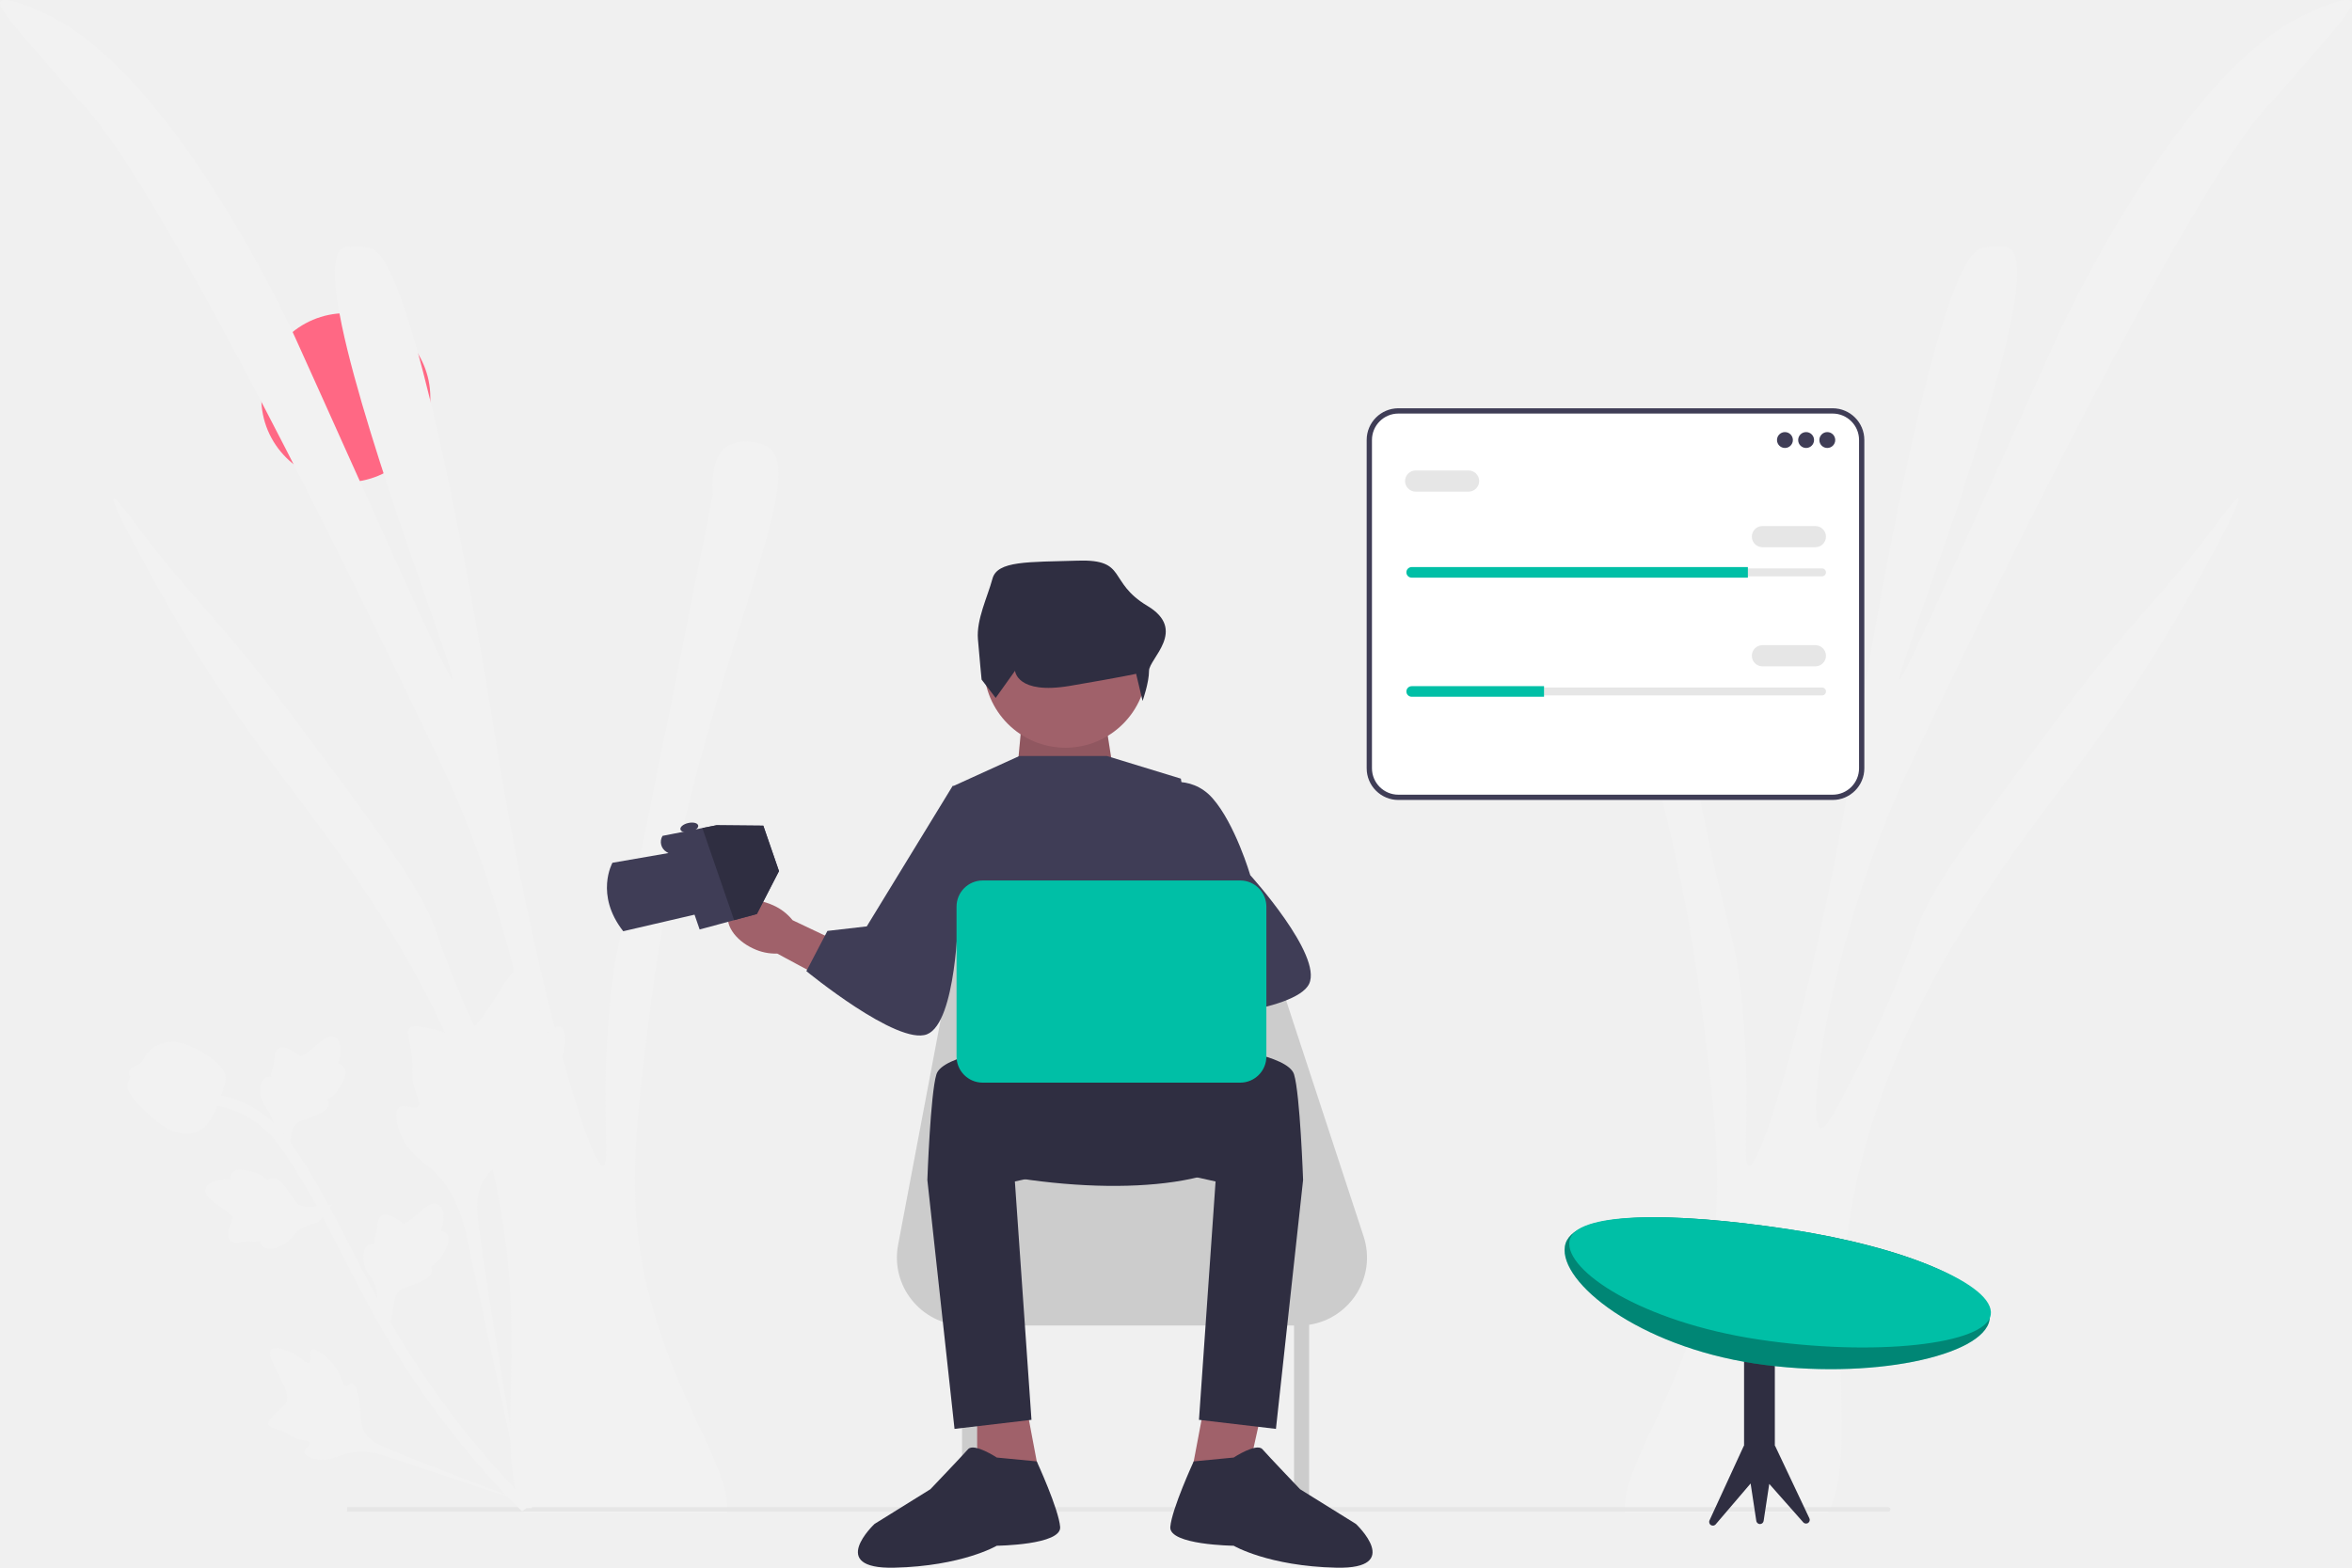
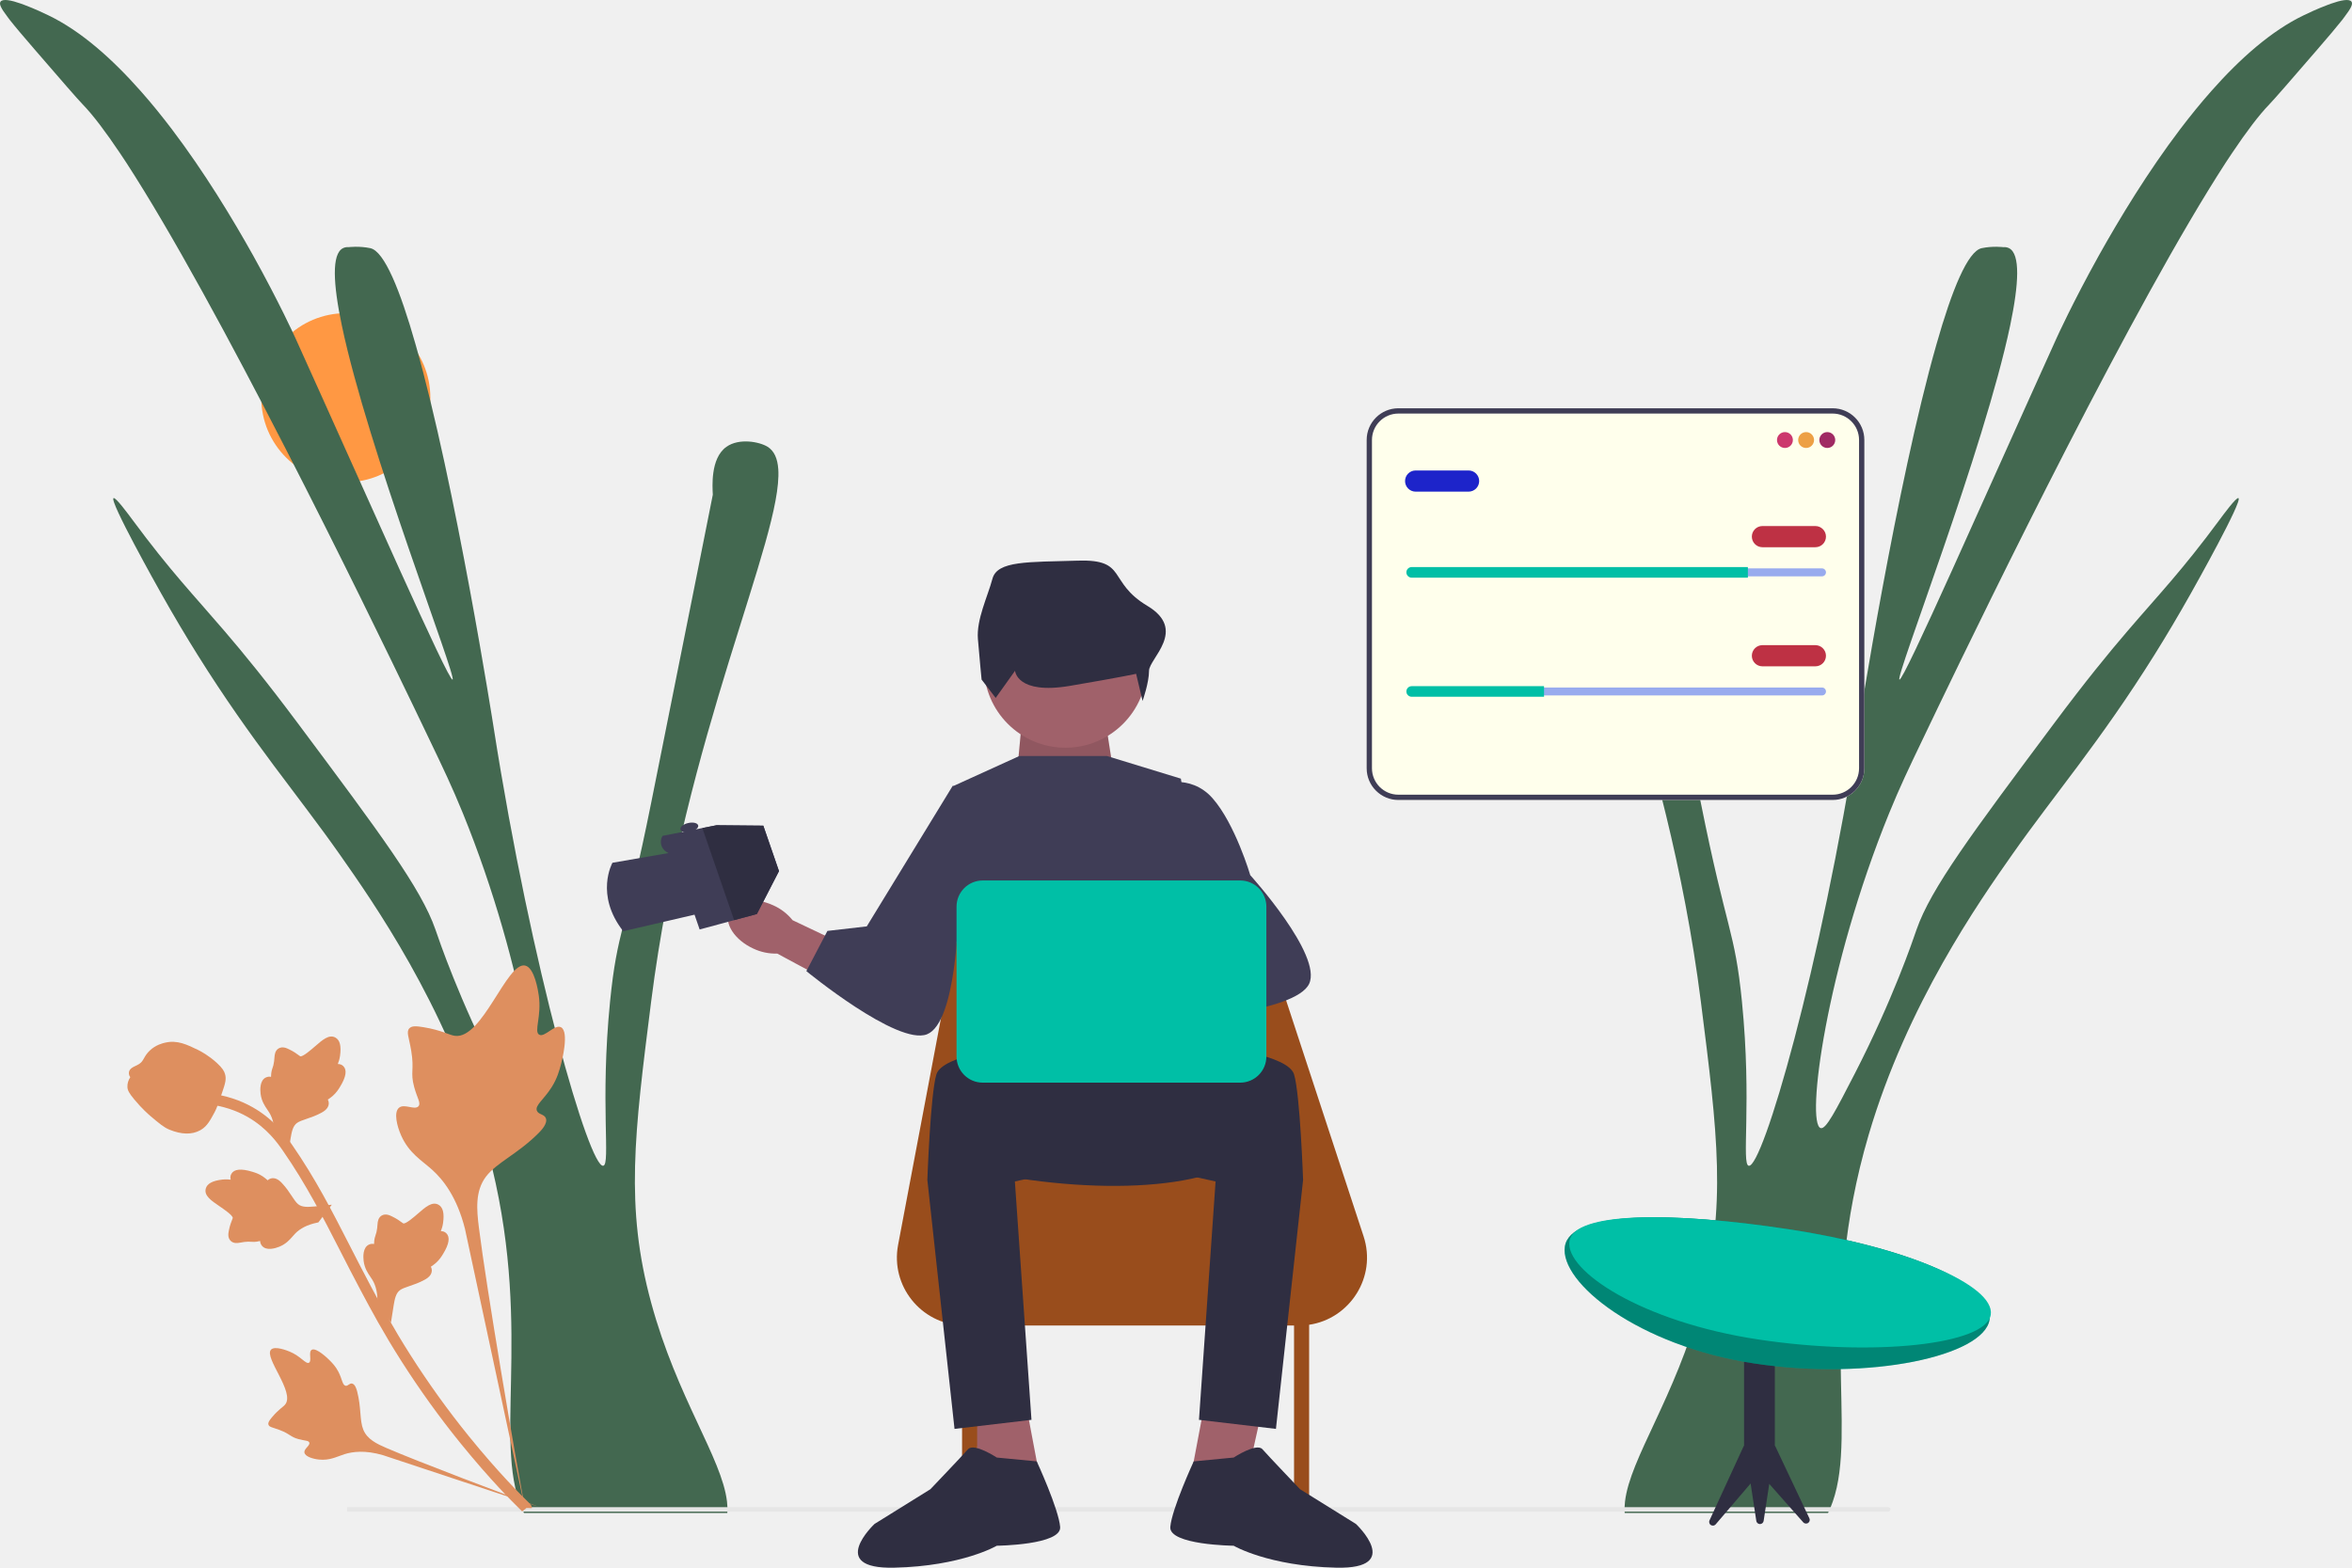
<svg xmlns="http://www.w3.org/2000/svg" width="888.461" height="592.32" viewBox="0 0 888.461 592.32">
  <polygon points="422.23 302.16 383.23 302.16 386.23 270.16 417.23 270.16 422.23 302.16" fill="#a0616a" />
  <polygon points="422.23 302.16 383.23 302.16 386.23 270.16 417.23 270.16 422.23 302.16" opacity=".1" />
  <g>
    <g>
-       <circle cx="130.628" cy="150.262" r="31.937" fill="#ff6884" />
-       <path d="M274.617,567.299c.181,1.526,.233,2.949,.129,4.346h-76.813c-.699-1.397-1.294-2.846-1.811-4.346-9.391-26.984,6.054-71.897-13.531-138.491-14.54-49.415-41.679-88.067-54.33-106.074-15.549-22.146-33.167-42.585-53.58-75.235-4.424-7.063-8.977-14.721-13.686-23.077-1.578-2.794-19.766-35.211-18.11-36.22,.776-.466,5.588,6.08,7.218,8.279,14.385,19.455,22.741,27.967,34.72,41.964,7.27,8.486,15.859,18.964,27.915,35.134,30.917,41.421,46.362,62.118,51.743,77.615,1.423,4.139,9.003,26.544,23.284,54.33,7.296,14.178,10.944,21.266,12.936,20.697,5.64-1.63-1.966-60.333-25.872-119.01-4.088-9.986-7.141-16.377-12.936-28.459-9.417-19.714-61.859-129.281-100.408-194.865-4.838-8.253-9.469-15.782-13.738-22.379-.828-1.242-1.63-2.458-2.406-3.622-5.381-8.02-10.142-14.359-14.1-18.447-2.096-2.173-7.425-8.331-18.11-20.697C8.889,13.826,5.784,10.178,3.689,7.514c-.31-.388-.595-.776-.828-1.112C.325,3.09-.399,1.485,.196,.632,1.05-.584,4.335,.114,7.932,1.382c.388,.129,.802,.285,1.19,.44,3.907,1.449,7.865,3.338,9.184,3.984,12.108,5.821,23.931,16.247,34.875,28.64,4.062,4.579,7.969,9.417,11.746,14.385,12.16,16.04,22.767,33.504,30.787,47.863,9.831,17.696,15.73,30.71,15.73,30.71,27.45,60.617,57.901,129.953,59.505,129.358,1.759-.647-32.003-86.955-41.834-133.834-3.286-15.704-3.881-26.984,.44-29.157,.155-.078,.31-.155,.492-.207,.673-.233,1.294-.207,1.63-.181,0,0,4.01-.517,8.227,.388,5.252,1.138,11.228,15.756,17.049,36.272,15.135,52.882,29.519,144.83,29.519,144.83,14.385,91.974,36.22,166.407,41.395,165.579,2.872-.466-1.242-23.569,2.587-62.092,2.691-27.01,5.743-26.182,15.523-75.028,15.523-77.486,23.284-116.216,23.284-116.422-.078-1.63-.285-4.916,.207-8.331,.517-3.7,1.837-7.58,4.967-9.779,4.76-3.363,12.418-1.914,15.523,0,2.484,1.552,3.751,4.398,4.036,8.486,1.707,25.716-35.237,100.279-48.018,201.075-6.364,50.217-9.857,77.615,0,113.835,9.754,35.91,26.751,58.78,28.64,75.105Z" fill="#f2f2f2" />
+       <circle cx="130.628" cy="150.262" r="31.937" fill="#FF9843" />
+       <path d="M274.617,567.299c.181,1.526,.233,2.949,.129,4.346h-76.813c-.699-1.397-1.294-2.846-1.811-4.346-9.391-26.984,6.054-71.897-13.531-138.491-14.54-49.415-41.679-88.067-54.33-106.074-15.549-22.146-33.167-42.585-53.58-75.235-4.424-7.063-8.977-14.721-13.686-23.077-1.578-2.794-19.766-35.211-18.11-36.22,.776-.466,5.588,6.08,7.218,8.279,14.385,19.455,22.741,27.967,34.72,41.964,7.27,8.486,15.859,18.964,27.915,35.134,30.917,41.421,46.362,62.118,51.743,77.615,1.423,4.139,9.003,26.544,23.284,54.33,7.296,14.178,10.944,21.266,12.936,20.697,5.64-1.63-1.966-60.333-25.872-119.01-4.088-9.986-7.141-16.377-12.936-28.459-9.417-19.714-61.859-129.281-100.408-194.865-4.838-8.253-9.469-15.782-13.738-22.379-.828-1.242-1.63-2.458-2.406-3.622-5.381-8.02-10.142-14.359-14.1-18.447-2.096-2.173-7.425-8.331-18.11-20.697C8.889,13.826,5.784,10.178,3.689,7.514c-.31-.388-.595-.776-.828-1.112C.325,3.09-.399,1.485,.196,.632,1.05-.584,4.335,.114,7.932,1.382c.388,.129,.802,.285,1.19,.44,3.907,1.449,7.865,3.338,9.184,3.984,12.108,5.821,23.931,16.247,34.875,28.64,4.062,4.579,7.969,9.417,11.746,14.385,12.16,16.04,22.767,33.504,30.787,47.863,9.831,17.696,15.73,30.71,15.73,30.71,27.45,60.617,57.901,129.953,59.505,129.358,1.759-.647-32.003-86.955-41.834-133.834-3.286-15.704-3.881-26.984,.44-29.157,.155-.078,.31-.155,.492-.207,.673-.233,1.294-.207,1.63-.181,0,0,4.01-.517,8.227,.388,5.252,1.138,11.228,15.756,17.049,36.272,15.135,52.882,29.519,144.83,29.519,144.83,14.385,91.974,36.22,166.407,41.395,165.579,2.872-.466-1.242-23.569,2.587-62.092,2.691-27.01,5.743-26.182,15.523-75.028,15.523-77.486,23.284-116.216,23.284-116.422-.078-1.63-.285-4.916,.207-8.331,.517-3.7,1.837-7.58,4.967-9.779,4.76-3.363,12.418-1.914,15.523,0,2.484,1.552,3.751,4.398,4.036,8.486,1.707,25.716-35.237,100.279-48.018,201.075-6.364,50.217-9.857,77.615,0,113.835,9.754,35.91,26.751,58.78,28.64,75.105Z" fill="#436850" />
    </g>
-     <path d="M613.844,567.299c-.181,1.526-.233,2.949-.129,4.346h76.813c.699-1.397,1.294-2.846,1.811-4.346,9.391-26.984-6.054-71.897,13.531-138.491,14.54-49.415,41.679-88.067,54.33-106.074,15.549-22.146,33.167-42.585,53.58-75.235,4.424-7.063,8.977-14.721,13.686-23.077,1.578-2.794,19.766-35.211,18.11-36.22-.776-.466-5.588,6.08-7.218,8.279-14.385,19.455-22.741,27.967-34.72,41.964-7.27,8.486-15.859,18.964-27.915,35.134-30.917,41.421-46.362,62.118-51.743,77.615-1.423,4.139-9.003,26.544-23.284,54.33-7.296,14.178-10.944,21.266-12.936,20.697-5.64-1.63,1.966-60.333,25.872-119.01,4.088-9.986,7.141-16.377,12.936-28.459,9.417-19.714,61.859-129.281,100.408-194.865,4.838-8.253,9.469-15.782,13.738-22.379,.828-1.242,1.63-2.458,2.406-3.622,5.381-8.02,10.142-14.359,14.1-18.447,2.096-2.173,7.425-8.331,18.11-20.697,4.243-4.916,7.348-8.564,9.443-11.228,.31-.388,.595-.776,.828-1.112,2.536-3.311,3.26-4.916,2.665-5.769-.854-1.216-4.139-.517-7.736,.75-.388,.129-.802,.285-1.19,.44-3.907,1.449-7.865,3.338-9.184,3.984-12.108,5.821-23.931,16.247-34.875,28.64-4.062,4.579-7.969,9.417-11.746,14.385-12.16,16.04-22.767,33.504-30.787,47.863-9.831,17.696-15.73,30.71-15.73,30.71-27.45,60.617-57.901,129.953-59.505,129.358-1.759-.647,32.003-86.955,41.834-133.834,3.286-15.704,3.881-26.984-.44-29.157-.155-.078-.31-.155-.492-.207-.673-.233-1.294-.207-1.63-.181,0,0-4.01-.517-8.227,.388-5.252,1.138-11.228,15.756-17.049,36.272-15.135,52.882-29.519,144.83-29.519,144.83-14.385,91.974-36.22,166.407-41.395,165.579-2.872-.466,1.242-23.569-2.587-62.092-2.691-27.01-5.743-26.182-15.523-75.028-15.523-77.486-23.284-116.216-23.284-116.422,.078-1.63,.285-4.916-.207-8.331-.517-3.7-1.837-7.58-4.967-9.779-4.76-3.363-12.418-1.914-15.523,0-2.484,1.552-3.751,4.398-4.036,8.486-1.707,25.716,35.237,100.279,48.018,201.075,6.364,50.217,9.857,77.615,0,113.835-9.754,35.91-26.751,58.78-28.64,75.105Z" fill="#f2f2f2" />
+     <path d="M613.844,567.299c-.181,1.526-.233,2.949-.129,4.346h76.813c.699-1.397,1.294-2.846,1.811-4.346,9.391-26.984-6.054-71.897,13.531-138.491,14.54-49.415,41.679-88.067,54.33-106.074,15.549-22.146,33.167-42.585,53.58-75.235,4.424-7.063,8.977-14.721,13.686-23.077,1.578-2.794,19.766-35.211,18.11-36.22-.776-.466-5.588,6.08-7.218,8.279-14.385,19.455-22.741,27.967-34.72,41.964-7.27,8.486-15.859,18.964-27.915,35.134-30.917,41.421-46.362,62.118-51.743,77.615-1.423,4.139-9.003,26.544-23.284,54.33-7.296,14.178-10.944,21.266-12.936,20.697-5.64-1.63,1.966-60.333,25.872-119.01,4.088-9.986,7.141-16.377,12.936-28.459,9.417-19.714,61.859-129.281,100.408-194.865,4.838-8.253,9.469-15.782,13.738-22.379,.828-1.242,1.63-2.458,2.406-3.622,5.381-8.02,10.142-14.359,14.1-18.447,2.096-2.173,7.425-8.331,18.11-20.697,4.243-4.916,7.348-8.564,9.443-11.228,.31-.388,.595-.776,.828-1.112,2.536-3.311,3.26-4.916,2.665-5.769-.854-1.216-4.139-.517-7.736,.75-.388,.129-.802,.285-1.19,.44-3.907,1.449-7.865,3.338-9.184,3.984-12.108,5.821-23.931,16.247-34.875,28.64-4.062,4.579-7.969,9.417-11.746,14.385-12.16,16.04-22.767,33.504-30.787,47.863-9.831,17.696-15.73,30.71-15.73,30.71-27.45,60.617-57.901,129.953-59.505,129.358-1.759-.647,32.003-86.955,41.834-133.834,3.286-15.704,3.881-26.984-.44-29.157-.155-.078-.31-.155-.492-.207-.673-.233-1.294-.207-1.63-.181,0,0-4.01-.517-8.227,.388-5.252,1.138-11.228,15.756-17.049,36.272-15.135,52.882-29.519,144.83-29.519,144.83-14.385,91.974-36.22,166.407-41.395,165.579-2.872-.466,1.242-23.569-2.587-62.092-2.691-27.01-5.743-26.182-15.523-75.028-15.523-77.486-23.284-116.216-23.284-116.422,.078-1.63,.285-4.916-.207-8.331-.517-3.7-1.837-7.58-4.967-9.779-4.76-3.363-12.418-1.914-15.523,0-2.484,1.552-3.751,4.398-4.036,8.486-1.707,25.716,35.237,100.279,48.018,201.075,6.364,50.217,9.857,77.615,0,113.835-9.754,35.91-26.751,58.78-28.64,75.105Z" fill="#436850" />
    <path d="M714.128,570.285h0c0,.464-.376,.84-.84,.84H131.088v-1.68H713.288c.464,0,.84,.376,.84,.84Z" fill="#e6e6e6" />
    <polygon points="366.268 534.679 372.823 564.09 393.344 561.24 387.644 531.03 366.268 534.679" fill="#a0616a" />
    <polygon points="476.281 534.679 469.725 564.09 449.205 561.24 454.905 531.03 476.281 534.679" fill="#a0616a" />
-     <path d="M515.091,467.111l-36.933-112.5c-8.262-25.167-31.755-42.181-58.244-42.181h-0c-29.464,0-54.76,20.961-60.235,49.911l-20.425,108.009c-2.925,15.466,8.604,29.798,24.164,30.438v73.847h5.7v-73.817h119.703v73.817h5.7v-74.109c15.4-2.282,25.615-18.047,20.57-33.416Z" fill="#ccc" />
+     <path d="M515.091,467.111l-36.933-112.5c-8.262-25.167-31.755-42.181-58.244-42.181h-0c-29.464,0-54.76,20.961-60.235,49.911l-20.425,108.009c-2.925,15.466,8.604,29.798,24.164,30.438v73.847h5.7v-73.817h119.703v73.817h5.7v-74.109c15.4-2.282,25.615-18.047,20.57-33.416Z" fill="#994D1C" />
    <path d="M438.66,390.521l-69.542,2.28s-26.221,46.741,19.95,53.011c46.171,6.27,86.642-.57,88.352-20.52s-12.54-35.341-38.761-34.771Z" fill="#2f2e41" />
    <path d="M382.228,395.652s-26.221,2.85-28.501,10.26c-2.28,7.41-3.42,39.901-3.42,39.901l10.26,94.052,29.071-3.42-6.27-90.062,33.631-7.41-34.771-43.321Z" fill="#2f2e41" />
    <path d="M376.528,550.695s-8.626-5.7-10.868-3.135-14.212,15.105-14.212,15.105l-21.09,13.11s-18.24,17.1,7.41,16.53c25.651-.57,38.761-8.292,38.761-8.292,0,0,24.511-.258,23.941-7.098-.57-6.84-8.841-24.768-8.841-24.768l-15.1-1.453Z" fill="#2f2e41" />
    <path d="M460.32,395.652s26.221,2.85,28.501,10.26,3.42,39.901,3.42,39.901l-10.26,94.052-29.071-3.42,6.27-90.062-33.631-7.41,34.771-43.321Z" fill="#2f2e41" />
    <path d="M466.02,550.695s8.626-5.7,10.868-3.135,14.212,15.105,14.212,15.105l21.09,13.11s18.24,17.1-7.41,16.53-38.761-8.292-38.761-8.292c0,0-24.511-.258-23.941-7.098,.57-6.84,8.841-24.768,8.841-24.768l15.1-1.453Z" fill="#2f2e41" />
    <path d="M418.139,285.639h-33.09l-25.051,11.4,5.7,75.242s-7.105,22.875,1.578,24.263c8.683,1.388,56.564,9.938,69.674,2.528,13.11-7.41,24.511-5.13,24.511-5.13l-15.39-99.752-27.931-8.55Z" fill="#3f3d56" />
    <circle cx="402.464" cy="251.723" r="30.781" fill="#a0616a" />
    <path d="M370.797,256.761l5.317,6.932,7.317-10.26s.61,9.12,20.732,5.7,25.001-4.56,25.001-4.56l2.439,10.26s2.439-6.84,2.439-11.4,14.634-15.39-.61-24.511-7.317-17.67-26.22-17.1c-18.903,.57-30.488,0-32.318,6.84-1.829,6.84-6.098,15.39-5.488,22.801s1.39,15.298,1.39,15.298Z" fill="#2f2e41" />
    <path id="uuid-7ddbc389-7cdc-46c2-935f-0ff8b929a928-386" d="M429.029,391.708c-7.41,2.462-14.687,.633-16.253-4.083-1.566-4.716,3.172-10.534,10.586-12.995,2.948-1.024,6.098-1.327,9.187-.884l31.53-10.033,4.393,14.896-31.549,8.309c-2.211,2.204-4.917,3.846-7.893,4.789Z" fill="#a0616a" />
    <g>
      <path id="uuid-04944d89-6e1c-4a13-b790-56aa68a198ee-387" d="M284.561,358.393c-7.095-3.26-11.164-9.564-9.089-14.079,2.076-4.515,9.509-5.531,16.607-2.269,2.853,1.264,5.362,3.194,7.316,5.626l29.888,14.194-6.96,13.884-28.726-15.467c-3.12,.101-6.219-.547-9.037-1.889Z" fill="#a0616a" />
      <path d="M359.895,296.879s11.86,4.84,11.492,17.758-9.434,30.971-9.434,30.971c0,0-.633,40.754-11.775,45.165s-45.576-23.86-45.576-23.86l7.953-15.192,14.864-1.715,32.476-53.127Z" fill="#3f3d56" />
    </g>
    <path d="M437.52,296.469s11.97-4.56,20.52,5.13,14.25,29.071,14.25,29.071c0,0,27.361,30.211,22.23,41.041-5.13,10.83-49.591,13.68-49.591,13.68l-4.56-16.53,9.69-11.4-12.54-60.991Z" fill="#3f3d56" />
    <path d="M468.497,409.047h-97.296c-5.443,0-9.87-4.428-9.87-9.87v-56.641c0-5.442,4.428-9.87,9.87-9.87h97.296c5.443,0,9.87,4.428,9.87,9.87v56.641c0,5.442-4.428,9.87-9.87,9.87Z" fill="#00bfa6" />
    <g>
-       <path d="M211.919,388.118c-2.41-1.265-6.209,4.021-8.264,2.792-2.048-1.225,1.011-6.899-.141-14.846-.208-1.433-1.517-10.463-5.156-11.256-6.898-1.502-16.1,27.913-26.502,26.554-2.283-.298-4.866-2.11-11.939-3.278-2.814-.465-4.365-.501-5.272,.427-1.287,1.317-.153,3.427,.683,8.434,1.254,7.51-.416,8.039,1.11,13.706,1.133,4.207,2.649,6.125,1.652,7.295-1.41,1.655-5.356-1.116-7.38,.598-2.066,1.749-.737,6.988,.854,10.543,2.985,6.672,7.759,9.346,11.653,12.852,4.231,3.81,9.401,10.385,12.421,22.341l22.97,107.095c-4.228-22.275-14.755-83.991-17.699-107.522-.85-6.793-1.494-13.817,2.68-19.319,4.019-5.297,12.021-8.545,19.891-16.468,.919-.925,3.445-3.533,2.736-5.528-.586-1.649-2.849-1.376-3.419-2.907-.765-2.054,2.686-4.211,5.643-8.947,2.085-3.339,2.864-6.262,3.534-8.776,.202-.758,3.153-12.108-.056-13.791l-0,0Z" fill="#f2f2f2" />
-       <path d="M117.726,510.004c-1.316,.818,.182,4.207-1.014,4.861-1.192,.652-3.095-2.487-7.327-4.214-.763-.311-5.573-2.275-7.012-.717-2.728,2.952,9.054,15.956,5.386,20.669-.805,1.034-2.44,1.779-5.054,4.914-1.04,1.247-1.505,1.998-1.311,2.71,.275,1.012,1.638,1.064,4.337,2.098,4.047,1.552,3.825,2.524,7.047,3.41,2.392,.658,3.77,.467,4.057,1.294,.406,1.17-2.093,2.307-1.836,3.795,.262,1.518,3.217,2.378,5.421,2.623,4.136,.46,6.826-1.112,9.67-2.011,3.091-.977,7.809-1.618,14.549,.35l59.191,19.626c-12.153-4.352-45.481-16.992-57.879-22.337-3.579-1.543-7.213-3.253-8.708-6.89-1.44-3.501-.726-8.365-2.343-14.514-.189-.718-.74-2.71-1.924-2.938-.978-.188-1.497,1.001-2.413,.839-1.229-.217-1.292-2.534-2.763-5.351-1.037-1.987-2.247-3.213-3.288-4.267-.314-.318-5.033-5.041-6.785-3.952l0,0Z" fill="#f2f2f2" />
-       <path d="M147.687,499.69l-5.168-6.606,.032-.762c.147-3.523-.493-6.48-1.904-8.792-.224-.368-.467-.724-.715-1.087-.981-1.438-2.2-3.225-2.563-5.961-.199-1.527-.394-5.227,2.088-6.284,.664-.291,1.3-.295,1.854-.183,.001-.114,.003-.229,.005-.353,.042-1.515,.317-2.323,.583-3.101,.203-.598,.414-1.215,.57-2.465,.069-.548,.1-1.012,.127-1.402,.083-1.181,.249-2.63,1.612-3.447,1.488-.823,2.982-.094,3.972,.389,1.766,.859,2.799,1.627,3.484,2.136,.25,.186,.532,.395,.641,.446,.888,.398,4.281-2.577,5.564-3.689,2.876-2.51,5.364-4.682,7.753-3.365,1.71,.941,2.28,3.228,1.734,6.982-.171,1.169-.497,2.178-.823,3.013,.691-.01,1.428,.174,2.059,.787h0c1.492,1.454,1.075,4.088-1.231,7.836-.571,.933-1.343,2.185-2.744,3.422-.66,.582-1.306,1.022-1.864,1.39,.191,.336,.333,.74,.359,1.23,.078,1.441-.829,2.709-2.748,3.722-2.094,1.144-4.003,1.786-5.685,2.355-1.468,.498-2.731,.931-3.565,1.526-1.533,1.125-1.981,3.183-2.408,5.758l-1.019,6.504-0,0Z" fill="#f2f2f2" />
-       <path d="M125.337,455.171l-5.079,6.674-.745,.163c-3.445,.751-6.143,2.121-8.022,4.072-.299,.31-.581,.636-.87,.967-1.142,1.313-2.561,2.946-5.116,3.991-1.427,.58-4.956,1.707-6.608-.426-.45-.569-.615-1.183-.647-1.747-.11,.028-.222,.055-.342,.085-1.476,.343-2.328,.282-3.147,.223-.63-.045-1.28-.092-2.529,.073-.548,.073-1.004,.16-1.388,.233-1.163,.219-2.607,.427-3.744-.685-1.173-1.231-.847-2.861-.632-3.941,.383-1.926,.864-3.12,1.182-3.912,.117-.289,.247-.615,.269-.734,.16-.96-3.579-3.487-4.98-4.447-3.157-2.145-5.889-4.001-5.221-6.646,.477-1.893,2.544-3.024,6.314-3.448,1.174-.131,2.233-.072,3.123,.032-.185-.666-.194-1.426,.239-2.192h0c1.028-1.812,3.682-2.077,7.892-.797,1.048,.316,2.454,.745,4.006,1.786,.73,.491,1.32,1.004,1.817,1.451,.277-.27,.631-.51,1.099-.659,1.375-.441,2.831,.115,4.297,1.714,1.638,1.735,2.743,3.419,3.72,4.902,.854,1.294,1.593,2.405,2.38,3.061,1.477,1.198,3.581,1.109,6.18,.869l6.55-.664-0,0Z" fill="#f2f2f2" />
-       <path d="M108.766,436.54l-5.168-6.606,.032-.762c.147-3.523-.493-6.48-1.904-8.792-.224-.368-.467-.724-.715-1.087-.981-1.438-2.2-3.225-2.563-5.961-.199-1.527-.394-5.227,2.088-6.284,.664-.291,1.3-.295,1.854-.183,.001-.114,.003-.229,.005-.353,.042-1.515,.317-2.323,.583-3.101,.203-.598,.414-1.215,.57-2.465,.069-.548,.1-1.012,.127-1.402,.083-1.181,.249-2.63,1.612-3.447,1.488-.823,2.982-.094,3.972,.389,1.766,.859,2.799,1.627,3.484,2.136,.25,.186,.532,.395,.641,.446,.888,.398,4.281-2.577,5.564-3.689,2.876-2.51,5.364-4.682,7.753-3.365,1.71,.941,2.28,3.228,1.734,6.982-.171,1.169-.497,2.178-.823,3.013,.691-.01,1.428,.174,2.059,.787h0c1.492,1.454,1.075,4.088-1.231,7.836-.571,.933-1.343,2.185-2.744,3.422-.66,.582-1.306,1.022-1.864,1.39,.191,.336,.333,.74,.359,1.23,.078,1.441-.829,2.709-2.748,3.722-2.094,1.144-4.003,1.786-5.685,2.355-1.468,.498-2.731,.931-3.565,1.526-1.533,1.125-1.981,3.183-2.408,5.758l-1.019,6.504-0,0Z" fill="#f2f2f2" />
-       <path d="M200.912,569.795l-2.061-.015-1.418-1.495,1.418,1.495-1.611,1.267c-.127-.144-.449-.456-.948-.948-2.731-2.694-11.048-10.891-22.392-24.88-7.919-9.765-15.424-20.197-22.31-31.01-6.897-10.83-11.479-19.423-15.163-26.329-2.778-5.209-5.341-10.219-7.835-15.102-6.667-13.042-12.967-25.361-21.675-37.93-1.943-2.807-5.989-8.648-13.479-12.9-4.345-2.466-9.204-4.038-14.442-4.667l.492-4.095c5.785,.699,11.164,2.442,15.988,5.18,8.305,4.715,12.714,11.079,14.833,14.137,8.862,12.791,15.221,25.229,21.952,38.398,2.487,4.864,5.038,9.853,7.804,15.041,3.649,6.842,8.192,15.36,15.001,26.05,6.803,10.685,14.217,20.988,22.035,30.631,11.202,13.812,19.396,21.886,22.087,24.538,1.436,1.417,1.737,1.714,1.727,2.633l-0-0Z" fill="#f2f2f2" />
-       <path d="M75.995,426.822c-.144,.089-.292,.175-.445,.256-3.087,1.68-6.956,1.597-11.499-.245-2.134-.869-3.839-2.309-7.24-5.182-.525-.442-3.152-2.709-6.081-6.251-1.915-2.313-2.523-3.399-2.598-4.644-.085-1.385,.368-2.666,1.08-3.781-.251-.308-.429-.677-.501-1.119-.304-1.831,1.404-2.619,2.321-3.057,.469-.213,1.056-.476,1.623-.868,.894-.613,1.22-1.192,1.717-2.065,.475-.836,1.065-1.876,2.223-2.963,2.275-2.154,4.919-2.762,5.79-2.963,4.574-1.074,8.262,.723,12.533,2.804,.854,.419,3.873,2,6.959,4.817,2.226,2.032,2.803,3.189,3.093,4.136,.601,1.941,.173,3.529-1.111,7.242-1.337,3.883-2.01,5.829-2.758,7.222-1.747,3.237-2.844,5.27-5.105,6.663l0,0Z" fill="#f2f2f2" />
+       <path d="M211.919,388.118c-2.41-1.265-6.209,4.021-8.264,2.792-2.048-1.225,1.011-6.899-.141-14.846-.208-1.433-1.517-10.463-5.156-11.256-6.898-1.502-16.1,27.913-26.502,26.554-2.283-.298-4.866-2.11-11.939-3.278-2.814-.465-4.365-.501-5.272,.427-1.287,1.317-.153,3.427,.683,8.434,1.254,7.51-.416,8.039,1.11,13.706,1.133,4.207,2.649,6.125,1.652,7.295-1.41,1.655-5.356-1.116-7.38,.598-2.066,1.749-.737,6.988,.854,10.543,2.985,6.672,7.759,9.346,11.653,12.852,4.231,3.81,9.401,10.385,12.421,22.341l22.97,107.095c-4.228-22.275-14.755-83.991-17.699-107.522-.85-6.793-1.494-13.817,2.68-19.319,4.019-5.297,12.021-8.545,19.891-16.468,.919-.925,3.445-3.533,2.736-5.528-.586-1.649-2.849-1.376-3.419-2.907-.765-2.054,2.686-4.211,5.643-8.947,2.085-3.339,2.864-6.262,3.534-8.776,.202-.758,3.153-12.108-.056-13.791l-0,0Z" fill="#DE8F5F" />
+       <path d="M117.726,510.004c-1.316,.818,.182,4.207-1.014,4.861-1.192,.652-3.095-2.487-7.327-4.214-.763-.311-5.573-2.275-7.012-.717-2.728,2.952,9.054,15.956,5.386,20.669-.805,1.034-2.44,1.779-5.054,4.914-1.04,1.247-1.505,1.998-1.311,2.71,.275,1.012,1.638,1.064,4.337,2.098,4.047,1.552,3.825,2.524,7.047,3.41,2.392,.658,3.77,.467,4.057,1.294,.406,1.17-2.093,2.307-1.836,3.795,.262,1.518,3.217,2.378,5.421,2.623,4.136,.46,6.826-1.112,9.67-2.011,3.091-.977,7.809-1.618,14.549,.35l59.191,19.626c-12.153-4.352-45.481-16.992-57.879-22.337-3.579-1.543-7.213-3.253-8.708-6.89-1.44-3.501-.726-8.365-2.343-14.514-.189-.718-.74-2.71-1.924-2.938-.978-.188-1.497,1.001-2.413,.839-1.229-.217-1.292-2.534-2.763-5.351-1.037-1.987-2.247-3.213-3.288-4.267-.314-.318-5.033-5.041-6.785-3.952l0,0Z" fill="#DE8F5F" />
+       <path d="M147.687,499.69l-5.168-6.606,.032-.762c.147-3.523-.493-6.48-1.904-8.792-.224-.368-.467-.724-.715-1.087-.981-1.438-2.2-3.225-2.563-5.961-.199-1.527-.394-5.227,2.088-6.284,.664-.291,1.3-.295,1.854-.183,.001-.114,.003-.229,.005-.353,.042-1.515,.317-2.323,.583-3.101,.203-.598,.414-1.215,.57-2.465,.069-.548,.1-1.012,.127-1.402,.083-1.181,.249-2.63,1.612-3.447,1.488-.823,2.982-.094,3.972,.389,1.766,.859,2.799,1.627,3.484,2.136,.25,.186,.532,.395,.641,.446,.888,.398,4.281-2.577,5.564-3.689,2.876-2.51,5.364-4.682,7.753-3.365,1.71,.941,2.28,3.228,1.734,6.982-.171,1.169-.497,2.178-.823,3.013,.691-.01,1.428,.174,2.059,.787h0c1.492,1.454,1.075,4.088-1.231,7.836-.571,.933-1.343,2.185-2.744,3.422-.66,.582-1.306,1.022-1.864,1.39,.191,.336,.333,.74,.359,1.23,.078,1.441-.829,2.709-2.748,3.722-2.094,1.144-4.003,1.786-5.685,2.355-1.468,.498-2.731,.931-3.565,1.526-1.533,1.125-1.981,3.183-2.408,5.758l-1.019,6.504-0,0Z" fill="#DE8F5F" />
+       <path d="M125.337,455.171l-5.079,6.674-.745,.163c-3.445,.751-6.143,2.121-8.022,4.072-.299,.31-.581,.636-.87,.967-1.142,1.313-2.561,2.946-5.116,3.991-1.427,.58-4.956,1.707-6.608-.426-.45-.569-.615-1.183-.647-1.747-.11,.028-.222,.055-.342,.085-1.476,.343-2.328,.282-3.147,.223-.63-.045-1.28-.092-2.529,.073-.548,.073-1.004,.16-1.388,.233-1.163,.219-2.607,.427-3.744-.685-1.173-1.231-.847-2.861-.632-3.941,.383-1.926,.864-3.12,1.182-3.912,.117-.289,.247-.615,.269-.734,.16-.96-3.579-3.487-4.98-4.447-3.157-2.145-5.889-4.001-5.221-6.646,.477-1.893,2.544-3.024,6.314-3.448,1.174-.131,2.233-.072,3.123,.032-.185-.666-.194-1.426,.239-2.192h0c1.028-1.812,3.682-2.077,7.892-.797,1.048,.316,2.454,.745,4.006,1.786,.73,.491,1.32,1.004,1.817,1.451,.277-.27,.631-.51,1.099-.659,1.375-.441,2.831,.115,4.297,1.714,1.638,1.735,2.743,3.419,3.72,4.902,.854,1.294,1.593,2.405,2.38,3.061,1.477,1.198,3.581,1.109,6.18,.869l6.55-.664-0,0Z" fill="#DE8F5F" />
+       <path d="M108.766,436.54l-5.168-6.606,.032-.762c.147-3.523-.493-6.48-1.904-8.792-.224-.368-.467-.724-.715-1.087-.981-1.438-2.2-3.225-2.563-5.961-.199-1.527-.394-5.227,2.088-6.284,.664-.291,1.3-.295,1.854-.183,.001-.114,.003-.229,.005-.353,.042-1.515,.317-2.323,.583-3.101,.203-.598,.414-1.215,.57-2.465,.069-.548,.1-1.012,.127-1.402,.083-1.181,.249-2.63,1.612-3.447,1.488-.823,2.982-.094,3.972,.389,1.766,.859,2.799,1.627,3.484,2.136,.25,.186,.532,.395,.641,.446,.888,.398,4.281-2.577,5.564-3.689,2.876-2.51,5.364-4.682,7.753-3.365,1.71,.941,2.28,3.228,1.734,6.982-.171,1.169-.497,2.178-.823,3.013,.691-.01,1.428,.174,2.059,.787h0c1.492,1.454,1.075,4.088-1.231,7.836-.571,.933-1.343,2.185-2.744,3.422-.66,.582-1.306,1.022-1.864,1.39,.191,.336,.333,.74,.359,1.23,.078,1.441-.829,2.709-2.748,3.722-2.094,1.144-4.003,1.786-5.685,2.355-1.468,.498-2.731,.931-3.565,1.526-1.533,1.125-1.981,3.183-2.408,5.758l-1.019,6.504-0,0Z" fill="#DE8F5F" />
+       <path d="M200.912,569.795l-2.061-.015-1.418-1.495,1.418,1.495-1.611,1.267c-.127-.144-.449-.456-.948-.948-2.731-2.694-11.048-10.891-22.392-24.88-7.919-9.765-15.424-20.197-22.31-31.01-6.897-10.83-11.479-19.423-15.163-26.329-2.778-5.209-5.341-10.219-7.835-15.102-6.667-13.042-12.967-25.361-21.675-37.93-1.943-2.807-5.989-8.648-13.479-12.9-4.345-2.466-9.204-4.038-14.442-4.667l.492-4.095c5.785,.699,11.164,2.442,15.988,5.18,8.305,4.715,12.714,11.079,14.833,14.137,8.862,12.791,15.221,25.229,21.952,38.398,2.487,4.864,5.038,9.853,7.804,15.041,3.649,6.842,8.192,15.36,15.001,26.05,6.803,10.685,14.217,20.988,22.035,30.631,11.202,13.812,19.396,21.886,22.087,24.538,1.436,1.417,1.737,1.714,1.727,2.633l-0-0Z" fill="#DE8F5F" />
+       <path d="M75.995,426.822c-.144,.089-.292,.175-.445,.256-3.087,1.68-6.956,1.597-11.499-.245-2.134-.869-3.839-2.309-7.24-5.182-.525-.442-3.152-2.709-6.081-6.251-1.915-2.313-2.523-3.399-2.598-4.644-.085-1.385,.368-2.666,1.08-3.781-.251-.308-.429-.677-.501-1.119-.304-1.831,1.404-2.619,2.321-3.057,.469-.213,1.056-.476,1.623-.868,.894-.613,1.22-1.192,1.717-2.065,.475-.836,1.065-1.876,2.223-2.963,2.275-2.154,4.919-2.762,5.79-2.963,4.574-1.074,8.262,.723,12.533,2.804,.854,.419,3.873,2,6.959,4.817,2.226,2.032,2.803,3.189,3.093,4.136,.601,1.941,.173,3.529-1.111,7.242-1.337,3.883-2.01,5.829-2.758,7.222-1.747,3.237-2.844,5.27-5.105,6.663l0,0Z" fill="#DE8F5F" />
    </g>
    <g>
      <path d="M235.426,351.842l26.933-6.261,1.93,5.595,13.029-3.519,8.593-2.322,8.346-16.214-5.922-17.164-17.634-.165-5.392,1.06-15.041,2.959h0c-1.274,2.106-.578,4.847,1.546,6.091l.697,.408-21.162,3.664s-6.76,12.03,4.076,25.868Z" fill="#3f3d56" />
      <polygon points="265.31 312.852 277.318 347.657 285.912 345.335 294.258 329.121 288.336 311.957 270.703 311.791 265.31 312.852" fill="#2f2e41" />
      <ellipse cx="260.383" cy="312.624" rx="3.438" ry="1.719" transform="translate(-61.41236 63.66451) rotate(-12.48164)" fill="#3f3d56" />
    </g>
    <g>
      <path d="M683.442,573.548l-12.924-27.314-.077,.056v-35.501h-11.625v35.501l-.077-.056-12.924,28.089c-.383,.673-.149,1.529,.524,1.912,.57,.325,1.29,.211,1.732-.275l13.219-15.468,2.139,14.084c.085,.77,.778,1.324,1.548,1.239,.652-.072,1.167-.587,1.239-1.239l2.116-13.929,12.855,14.538c.521,.573,1.408,.615,1.98,.094,.486-.442,.6-1.161,.275-1.732Z" fill="#2f2e41" />
      <path d="M591.121,470.963c-2.058,13.617,27.724,37.554,71.631,44.191s86.743-2.949,88.801-16.566-32.075-27.524-75.982-34.161-82.392-7.081-84.45,6.536Z" fill="#00bfa6" />
      <path d="M591.121,470.963c-2.058,13.617,27.724,37.554,71.631,44.191s86.743-2.949,88.801-16.566-32.075-27.524-75.982-34.161-82.392-7.081-84.45,6.536Z" isolation="isolate" opacity=".3" />
      <path d="M592.851,468.97c-1.695,11.215,27.367,30.464,71.274,37.1s86.182,1.894,87.877-9.321-32.524-25.686-76.431-32.323-81.025-6.671-82.72,4.543Z" fill="#00bfa6" />
    </g>
    <g>
-       <path d="M692.277,302.252h-164.047c-6.604,0-11.977-5.373-11.977-11.977v-124.047c0-6.604,5.373-11.977,11.977-11.977h164.047c6.604,0,11.977,5.373,11.977,11.977v124.047c0,6.604-5.373,11.977-11.977,11.977Z" fill="#fff" />
+       <path d="M692.277,302.252h-164.047c-6.604,0-11.977-5.373-11.977-11.977v-124.047c0-6.604,5.373-11.977,11.977-11.977h164.047c6.604,0,11.977,5.373,11.977,11.977v124.047c0,6.604-5.373,11.977-11.977,11.977Z" fill="#FFFFEC" />
      <path d="M692.277,302.252h-164.047c-6.604,0-11.977-5.373-11.977-11.977v-124.047c0-6.604,5.373-11.977,11.977-11.977h164.047c6.604,0,11.977,5.373,11.977,11.977v124.047c0,6.604-5.373,11.977-11.977,11.977Zm-164.047-146c-5.501,0-9.977,4.476-9.977,9.977v124.047c0,5.501,4.476,9.977,9.977,9.977h164.047c5.501,0,9.977-4.476,9.977-9.977v-124.047c0-5.501-4.476-9.977-9.977-9.977h-164.047Z" fill="#3f3d56" />
-       <circle cx="674.254" cy="166.252" r="3" fill="#3f3d56" />
-       <circle cx="682.254" cy="166.252" r="3" fill="#3f3d56" />
-       <circle cx="690.254" cy="166.252" r="3" fill="#3f3d56" />
-       <path d="M533.254,214.752c-.827,0-1.5,.673-1.5,1.5,0,.403,.156,.776,.438,1.052,.285,.292,.659,.448,1.062,.448h155c.827,0,1.5-.673,1.5-1.5,0-.403-.156-.776-.438-1.052-.285-.292-.659-.448-1.062-.448h-155Z" fill="#e6e6e6" />
+       <circle cx="674.254" cy="166.252" r="3" fill="#CC376D" />
+       <circle cx="682.254" cy="166.252" r="3" fill="#EDA045" />
+       <circle cx="690.254" cy="166.252" r="3" fill="#A02A63" />
+       <path d="M533.254,214.752c-.827,0-1.5,.673-1.5,1.5,0,.403,.156,.776,.438,1.052,.285,.292,.659,.448,1.062,.448h155c.827,0,1.5-.673,1.5-1.5,0-.403-.156-.776-.438-1.052-.285-.292-.659-.448-1.062-.448h-155Z" fill="#98ABEE" />
      <path d="M660.254,214.252v4h-127c-.55,0-1.05-.22-1.41-.59-.37-.36-.59-.86-.59-1.41,0-1.1,.9-2,2-2h127Z" fill="#00bfa6" />
-       <path d="M685.754,206.752h-20c-2.206,0-4-1.794-4-4s1.794-4,4-4h20c2.206,0,4,1.794,4,4s-1.794,4-4,4Z" fill="#e6e6e6" />
-       <path d="M554.754,185.752h-20c-2.206,0-4-1.794-4-4s1.794-4,4-4h20c2.206,0,4,1.794,4,4s-1.794,4-4,4Z" fill="#e6e6e6" />
-       <path d="M533.254,259.752c-.827,0-1.5,.673-1.5,1.5,0,.403,.156,.776,.438,1.052,.285,.292,.659,.448,1.062,.448h155c.827,0,1.5-.673,1.5-1.5,0-.403-.156-.776-.438-1.052-.285-.292-.659-.448-1.062-.448h-155Z" fill="#e6e6e6" />
+       <path d="M685.754,206.752h-20c-2.206,0-4-1.794-4-4s1.794-4,4-4h20c2.206,0,4,1.794,4,4s-1.794,4-4,4Z" fill="#BE3144" />
+       <path d="M554.754,185.752h-20c-2.206,0-4-1.794-4-4s1.794-4,4-4h20c2.206,0,4,1.794,4,4s-1.794,4-4,4Z" fill="#1D24CA" />
+       <path d="M533.254,259.752c-.827,0-1.5,.673-1.5,1.5,0,.403,.156,.776,.438,1.052,.285,.292,.659,.448,1.062,.448h155c.827,0,1.5-.673,1.5-1.5,0-.403-.156-.776-.438-1.052-.285-.292-.659-.448-1.062-.448h-155Z" fill="#98ABEE" />
      <path d="M583.254,259.252v4h-50c-.55,0-1.05-.22-1.41-.59-.37-.36-.59-.86-.59-1.41,0-1.1,.9-2,2-2h50Z" fill="#00bfa6" />
-       <path d="M685.754,251.752h-20c-2.206,0-4-1.794-4-4s1.794-4,4-4h20c2.206,0,4,1.794,4,4s-1.794,4-4,4Z" fill="#e6e6e6" />
+       <path d="M685.754,251.752h-20c-2.206,0-4-1.794-4-4s1.794-4,4-4h20c2.206,0,4,1.794,4,4s-1.794,4-4,4Z" fill="#BE3144" />
    </g>
  </g>
</svg>
